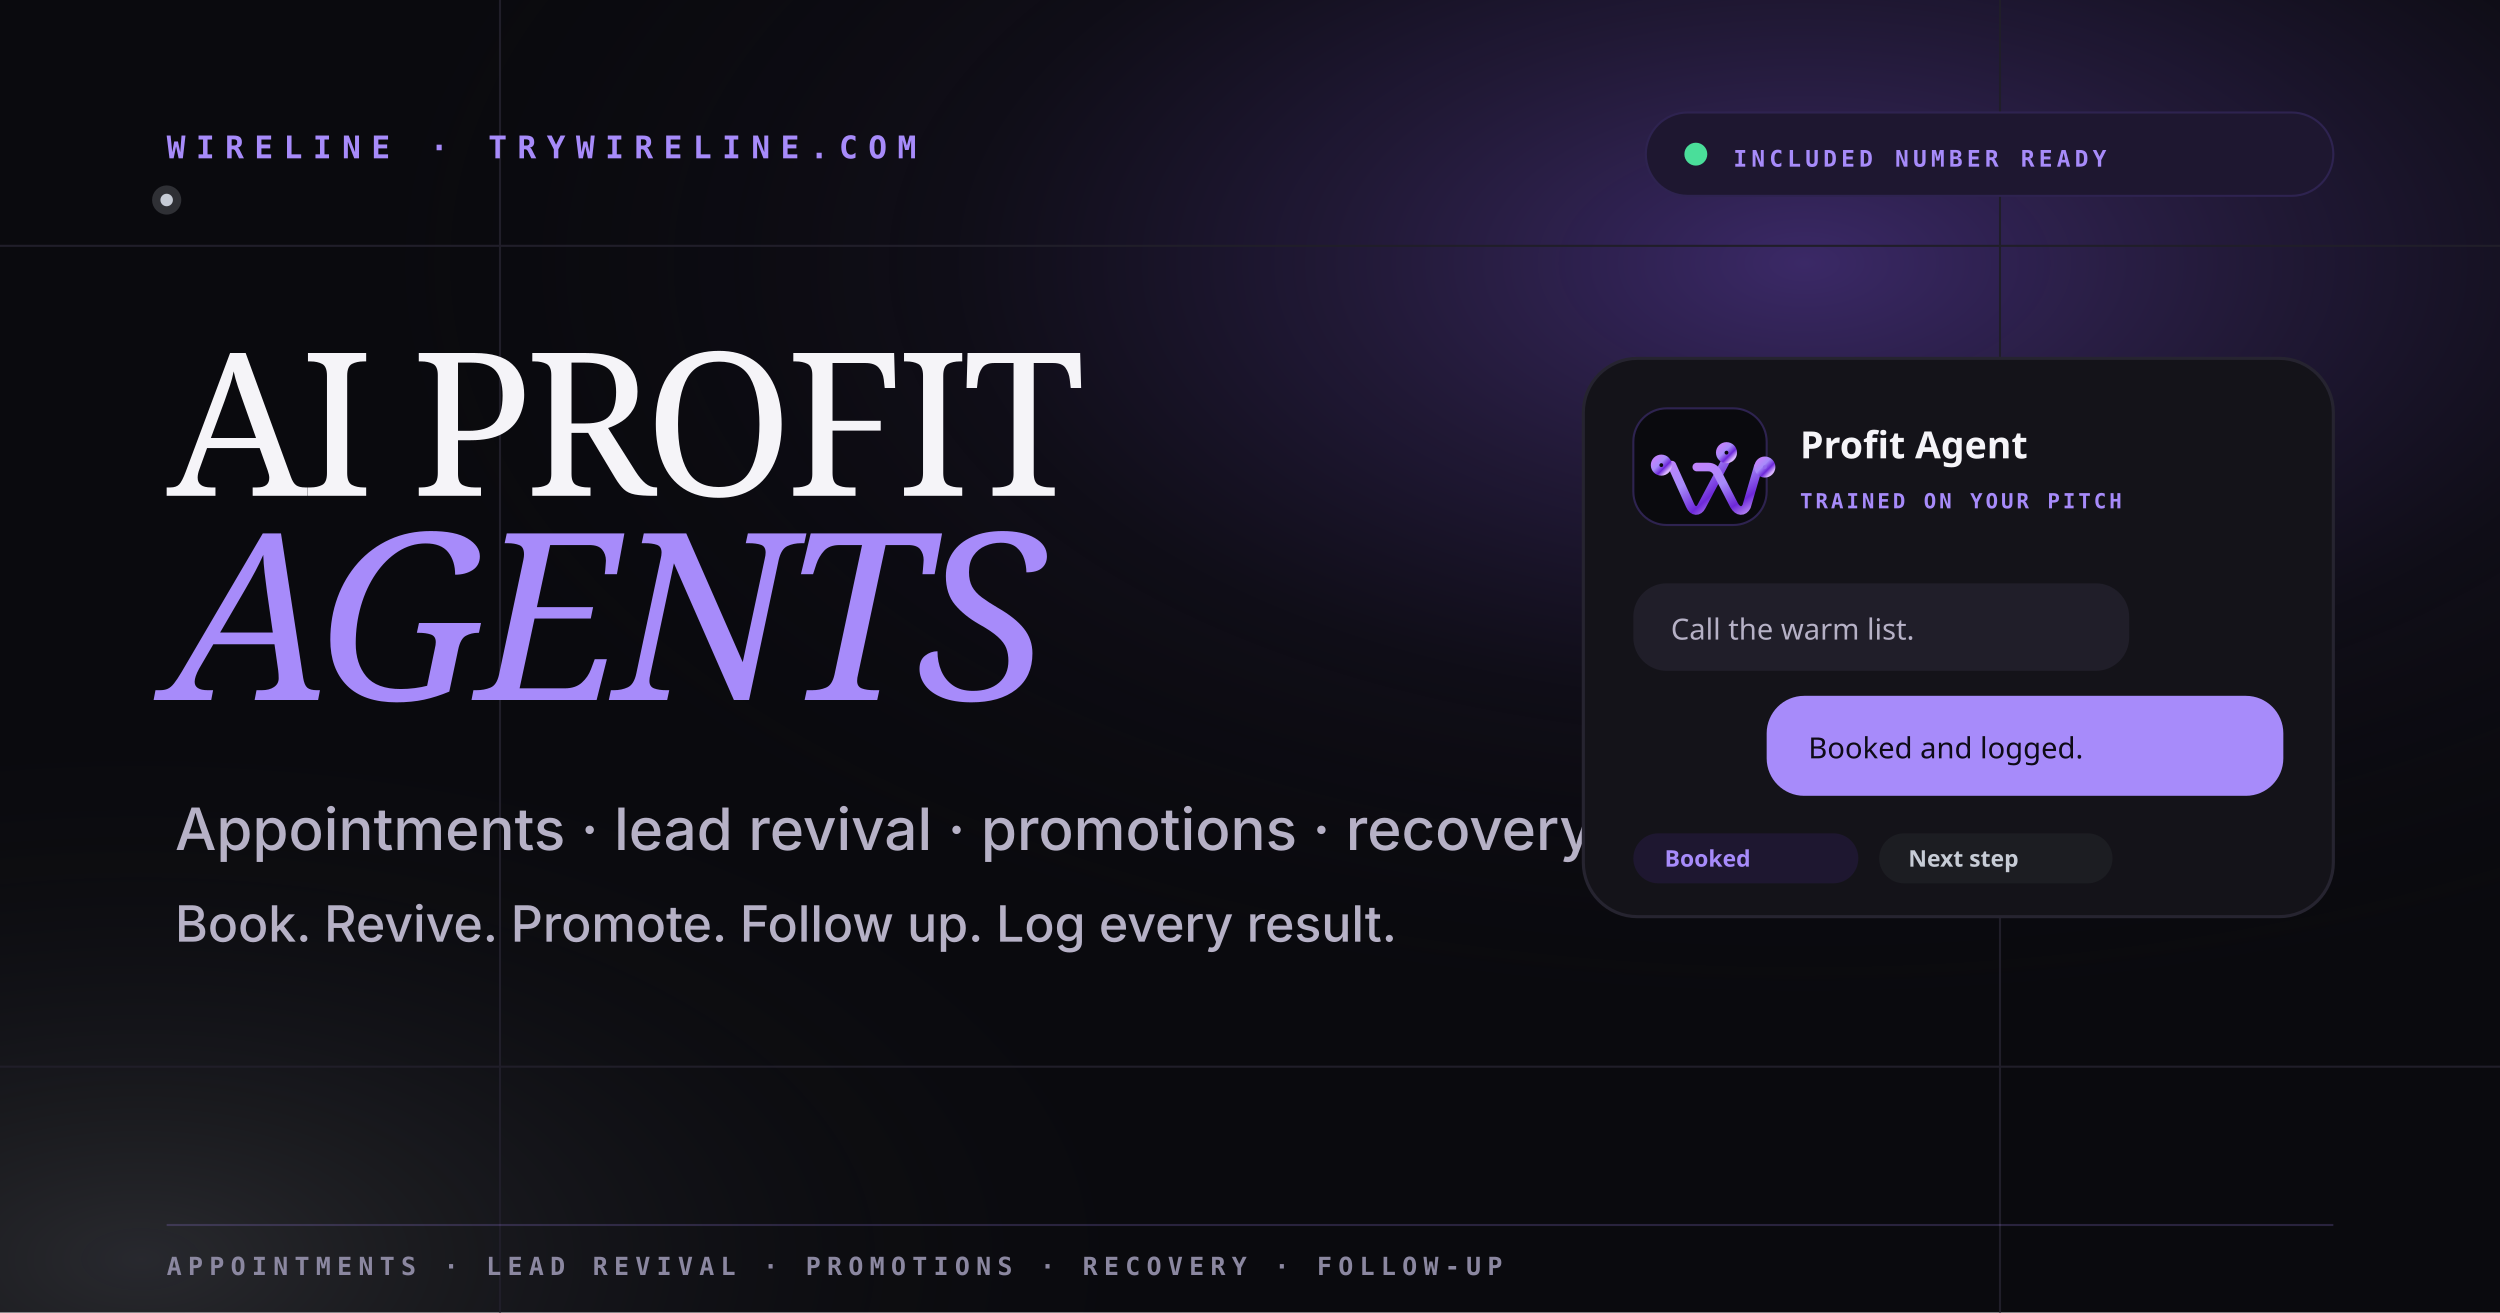
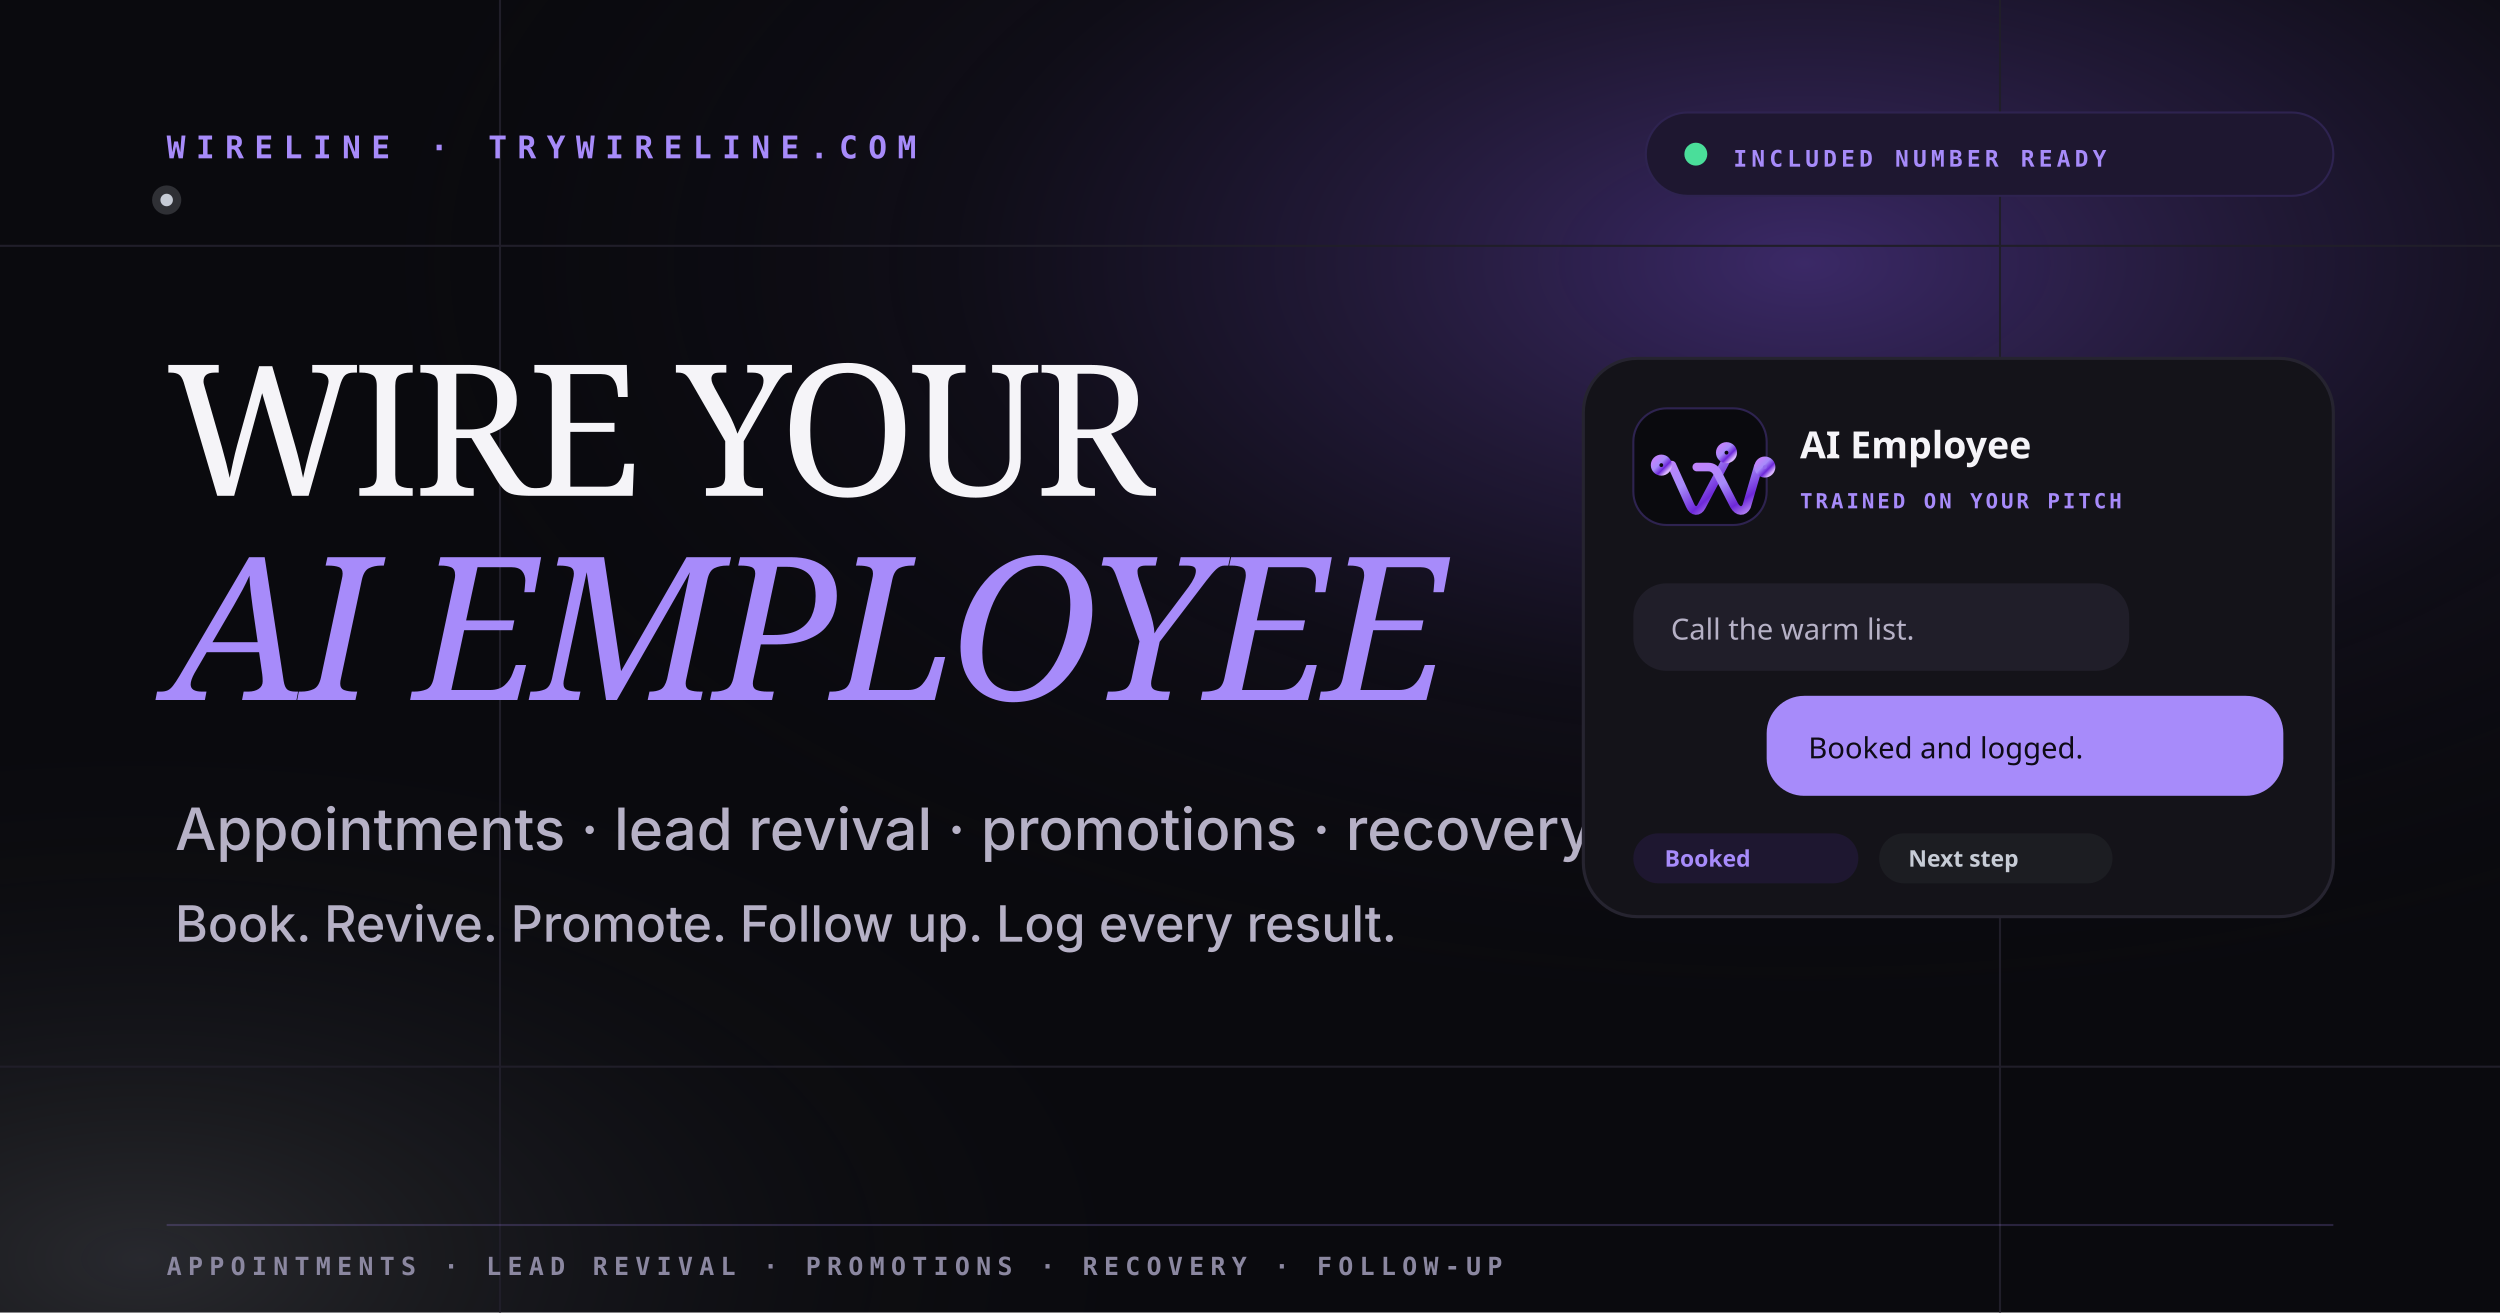
<svg xmlns="http://www.w3.org/2000/svg" viewBox="0 0 1200 630" width="1200" height="630">
  <defs>
    <linearGradient id="wireRule" x1="0" y1="0" x2="1" y2="0">
      <stop offset="0%" stop-color="#A78BFA" stop-opacity="0.95" />
      <stop offset="45%" stop-color="#C7CCD6" stop-opacity="0.6" />
      <stop offset="100%" stop-color="#C7CCD6" stop-opacity="0" />
    </linearGradient>
    <linearGradient id="markSignal" x1="0" y1="0" x2="1" y2="1">
      <stop offset="0%" stop-color="#C084FC" />
      <stop offset="38%" stop-color="#A78BFA" />
      <stop offset="72%" stop-color="#6D28D9" />
      <stop offset="100%" stop-color="#D8B4FE" />
    </linearGradient>
    <radialGradient id="softGlow" cx="72%" cy="20%" r="58%">
      <stop offset="0%" stop-color="#8B5CF6" stop-opacity="0.38" />
      <stop offset="58%" stop-color="#1E1730" stop-opacity="0.28" />
      <stop offset="100%" stop-color="#0A0A0E" stop-opacity="0" />
    </radialGradient>
    <radialGradient id="silverGlow" cx="6%" cy="96%" r="42%">
      <stop offset="0%" stop-color="#C7CCD6" stop-opacity="0.16" />
      <stop offset="100%" stop-color="#0A0A0E" stop-opacity="0" />
    </radialGradient>
  </defs>
  <rect width="1200" height="630" fill="#0A0A0E" />
  <rect width="1200" height="630" fill="url(#softGlow)" />
  <rect width="1200" height="630" fill="url(#silverGlow)" />
  <g stroke="#201E29" stroke-width="1">
    <line x1="0" y1="118" x2="1200" y2="118" />
    <line x1="0" y1="512" x2="1200" y2="512" />
    <line x1="240" y1="0" x2="240" y2="630" />
    <line x1="960" y1="0" x2="960" y2="630" />
  </g>
  <text x="80" y="76" font-family="Space Mono, ui-monospace, SFMono-Regular, Menlo, monospace" font-size="15" font-weight="700" letter-spacing="5" fill="#A78BFA">
    WIRELINE · TRYWIRELINE.COM
  </text>
  <line x1="80" y1="96" x2="430" y2="96" stroke="url(#wireRule)" stroke-width="1.25" />
  <circle cx="80" cy="96" r="3" fill="#C7CCD6" />
  <circle cx="80" cy="96" r="7" fill="#C7CCD6" fill-opacity="0.2" />
  <g transform="translate(790, 54)">
    <rect width="330" height="40" rx="20" ry="20" fill="#1E1730" stroke="#2E2350" stroke-width="1" />
    <circle cx="24" cy="20" r="5.5" fill="#4ADE9A" />
    <text x="42" y="26" font-family="Space Mono, ui-monospace, monospace" font-size="11" font-weight="700" letter-spacing="2" fill="#A78BFA">
      INCLUDED NUMBER READY
    </text>
  </g>
-   <text x="80" y="238" font-family="Instrument Serif, Georgia, ui-serif, serif" font-size="96" font-weight="400" letter-spacing="-3.5" fill="#F5F4F8">
-     AI PROFIT
+   <text x="80" y="238" font-family="Instrument Serif, Georgia, ui-serif, serif" font-size="88" font-weight="400" letter-spacing="-3" fill="#F5F4F8">
+     WIRE YOUR
  </text>
-   <text x="80" y="336" font-family="Instrument Serif, Georgia, ui-serif, serif" font-size="112" font-style="italic" font-weight="400" letter-spacing="-4" fill="#A78BFA">
-     AGENTS
+   <text x="80" y="336" font-family="Instrument Serif, Georgia, ui-serif, serif" font-size="96" font-style="italic" font-weight="400" letter-spacing="-3" fill="#A78BFA">
+     AI EMPLOYEE
  </text>
  <text x="84" y="408" font-family="DM Sans, system-ui, -apple-system, Segoe UI, sans-serif" font-size="28" font-weight="500" fill="#B6B1C6">
    Appointments · lead revival · promotions · recovery
  </text>
  <text x="84" y="452" font-family="DM Sans, system-ui, -apple-system, Segoe UI, sans-serif" font-size="24" font-weight="500" fill="#B6B1C6">
    Book. Revive. Promote. Follow up. Log every result.
  </text>
  <g transform="translate(760, 172)">
    <rect width="360" height="268" rx="26" ry="26" fill="#141319" stroke="#262430" stroke-width="1.5" />
    <rect x="24" y="24" width="64" height="56" rx="16" fill="#0A0A0E" stroke="#2E2350" stroke-width="1" />
    <g transform="translate(31 37) scale(0.46)" fill="none" stroke="url(#markSignal)" stroke-width="9" stroke-linecap="round" stroke-linejoin="round">
      <path d="M21 31H25L44 73C47 80 53 80 56 74L82 25" />
      <path d="M51 33H63C68 33 71 36 73 40L90 73C94 80 100 80 103 74L115 33H122" />
      <circle cx="14" cy="31" r="6.5" />
      <circle cx="82" cy="18" r="6.5" />
      <circle cx="122" cy="33" r="6.5" />
    </g>
    <text x="104" y="48" font-family="DM Sans, system-ui, sans-serif" font-size="18" font-weight="700" fill="#F5F4F8">
-       Profit Agent
+       AI Employee
    </text>
    <text x="104" y="72" font-family="Space Mono, ui-monospace, monospace" font-size="10" font-weight="700" letter-spacing="1.4" fill="#A78BFA">
      TRAINED ON YOUR PITCH
    </text>
    <rect x="24" y="108" width="238" height="42" rx="16" fill="#201E29" />
    <text x="42" y="135" font-family="DM Sans, system-ui, sans-serif" font-size="14" fill="#B6B1C6">
      Call the warm list.
    </text>
    <rect x="88" y="162" width="248" height="48" rx="18" fill="#A78BFA" />
    <text x="108" y="192" font-family="DM Sans, system-ui, sans-serif" font-size="14" fill="#0E0B16">
      Booked and logged.
    </text>
    <g transform="translate(24, 228)">
      <rect width="108" height="24" rx="12" fill="#1E1730" />
      <text x="15" y="16" font-family="DM Sans, system-ui, sans-serif" font-size="11" font-weight="700" fill="#A78BFA">Booked</text>
      <rect x="118" width="112" height="24" rx="12" fill="#1C1D22" />
      <text x="132" y="16" font-family="DM Sans, system-ui, sans-serif" font-size="11" font-weight="700" fill="#C7CCD6">Next step</text>
    </g>
  </g>
  <line x1="80" y1="588" x2="1120" y2="588" stroke="#A78BFA" stroke-opacity="0.2" stroke-width="1" />
  <text x="80" y="612" font-family="Space Mono, ui-monospace, monospace" font-size="12" font-weight="700" letter-spacing="3" fill="#8B87A0">
    APPOINTMENTS · LEAD REVIVAL · PROMOTIONS · RECOVERY · FOLLOW-UP
  </text>
</svg>
